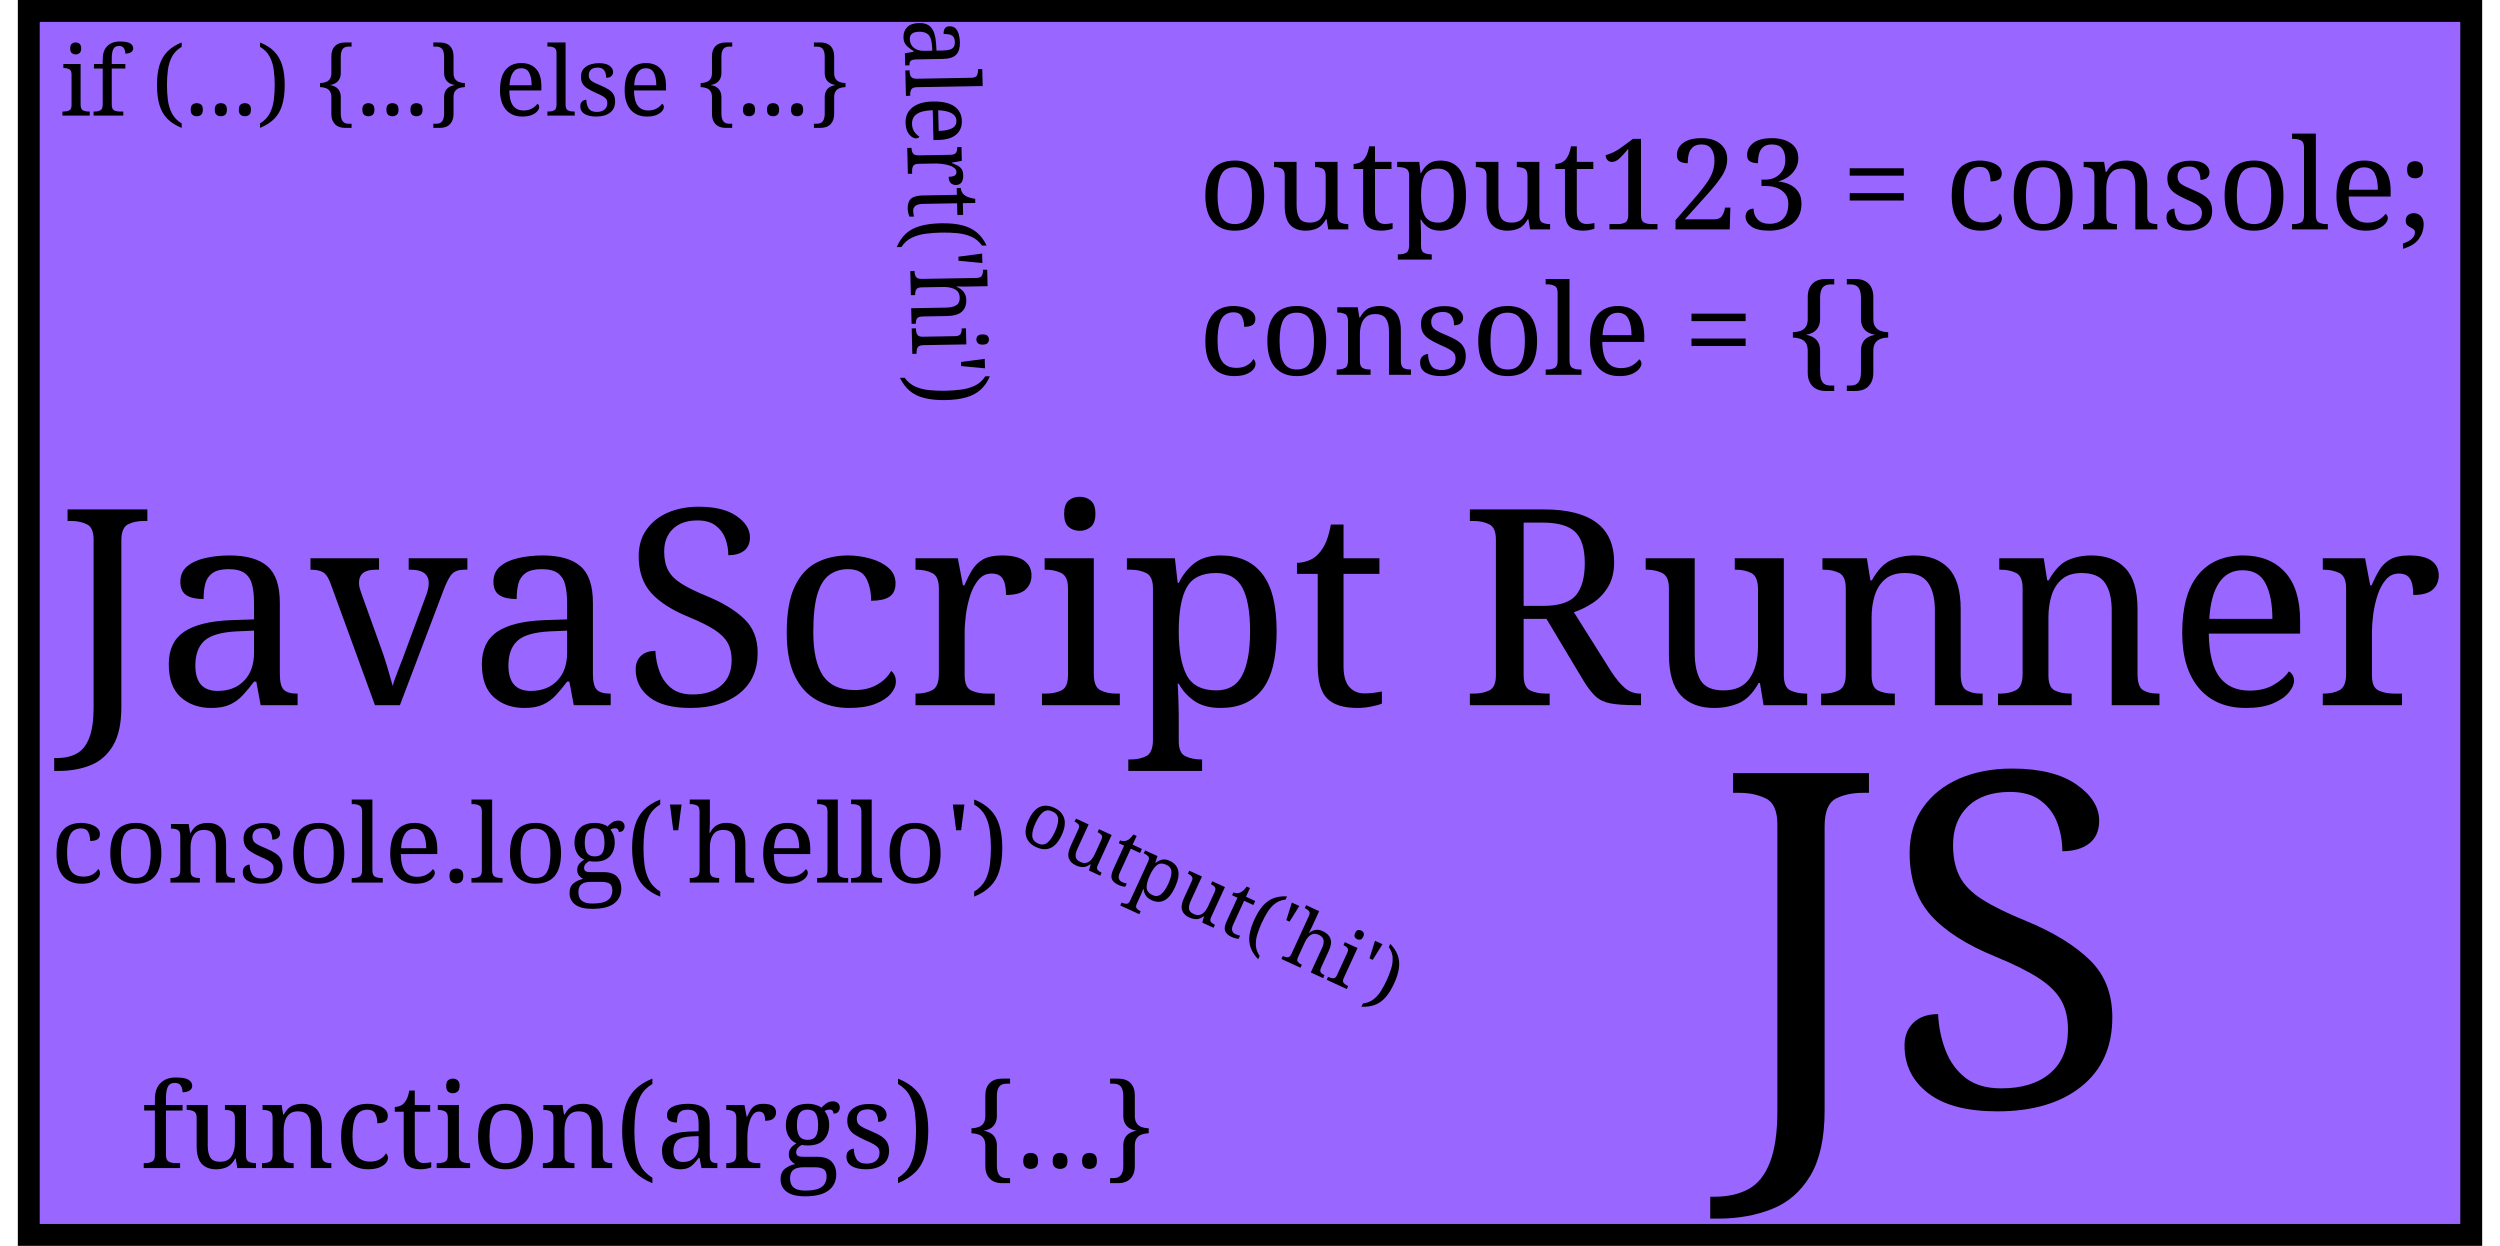
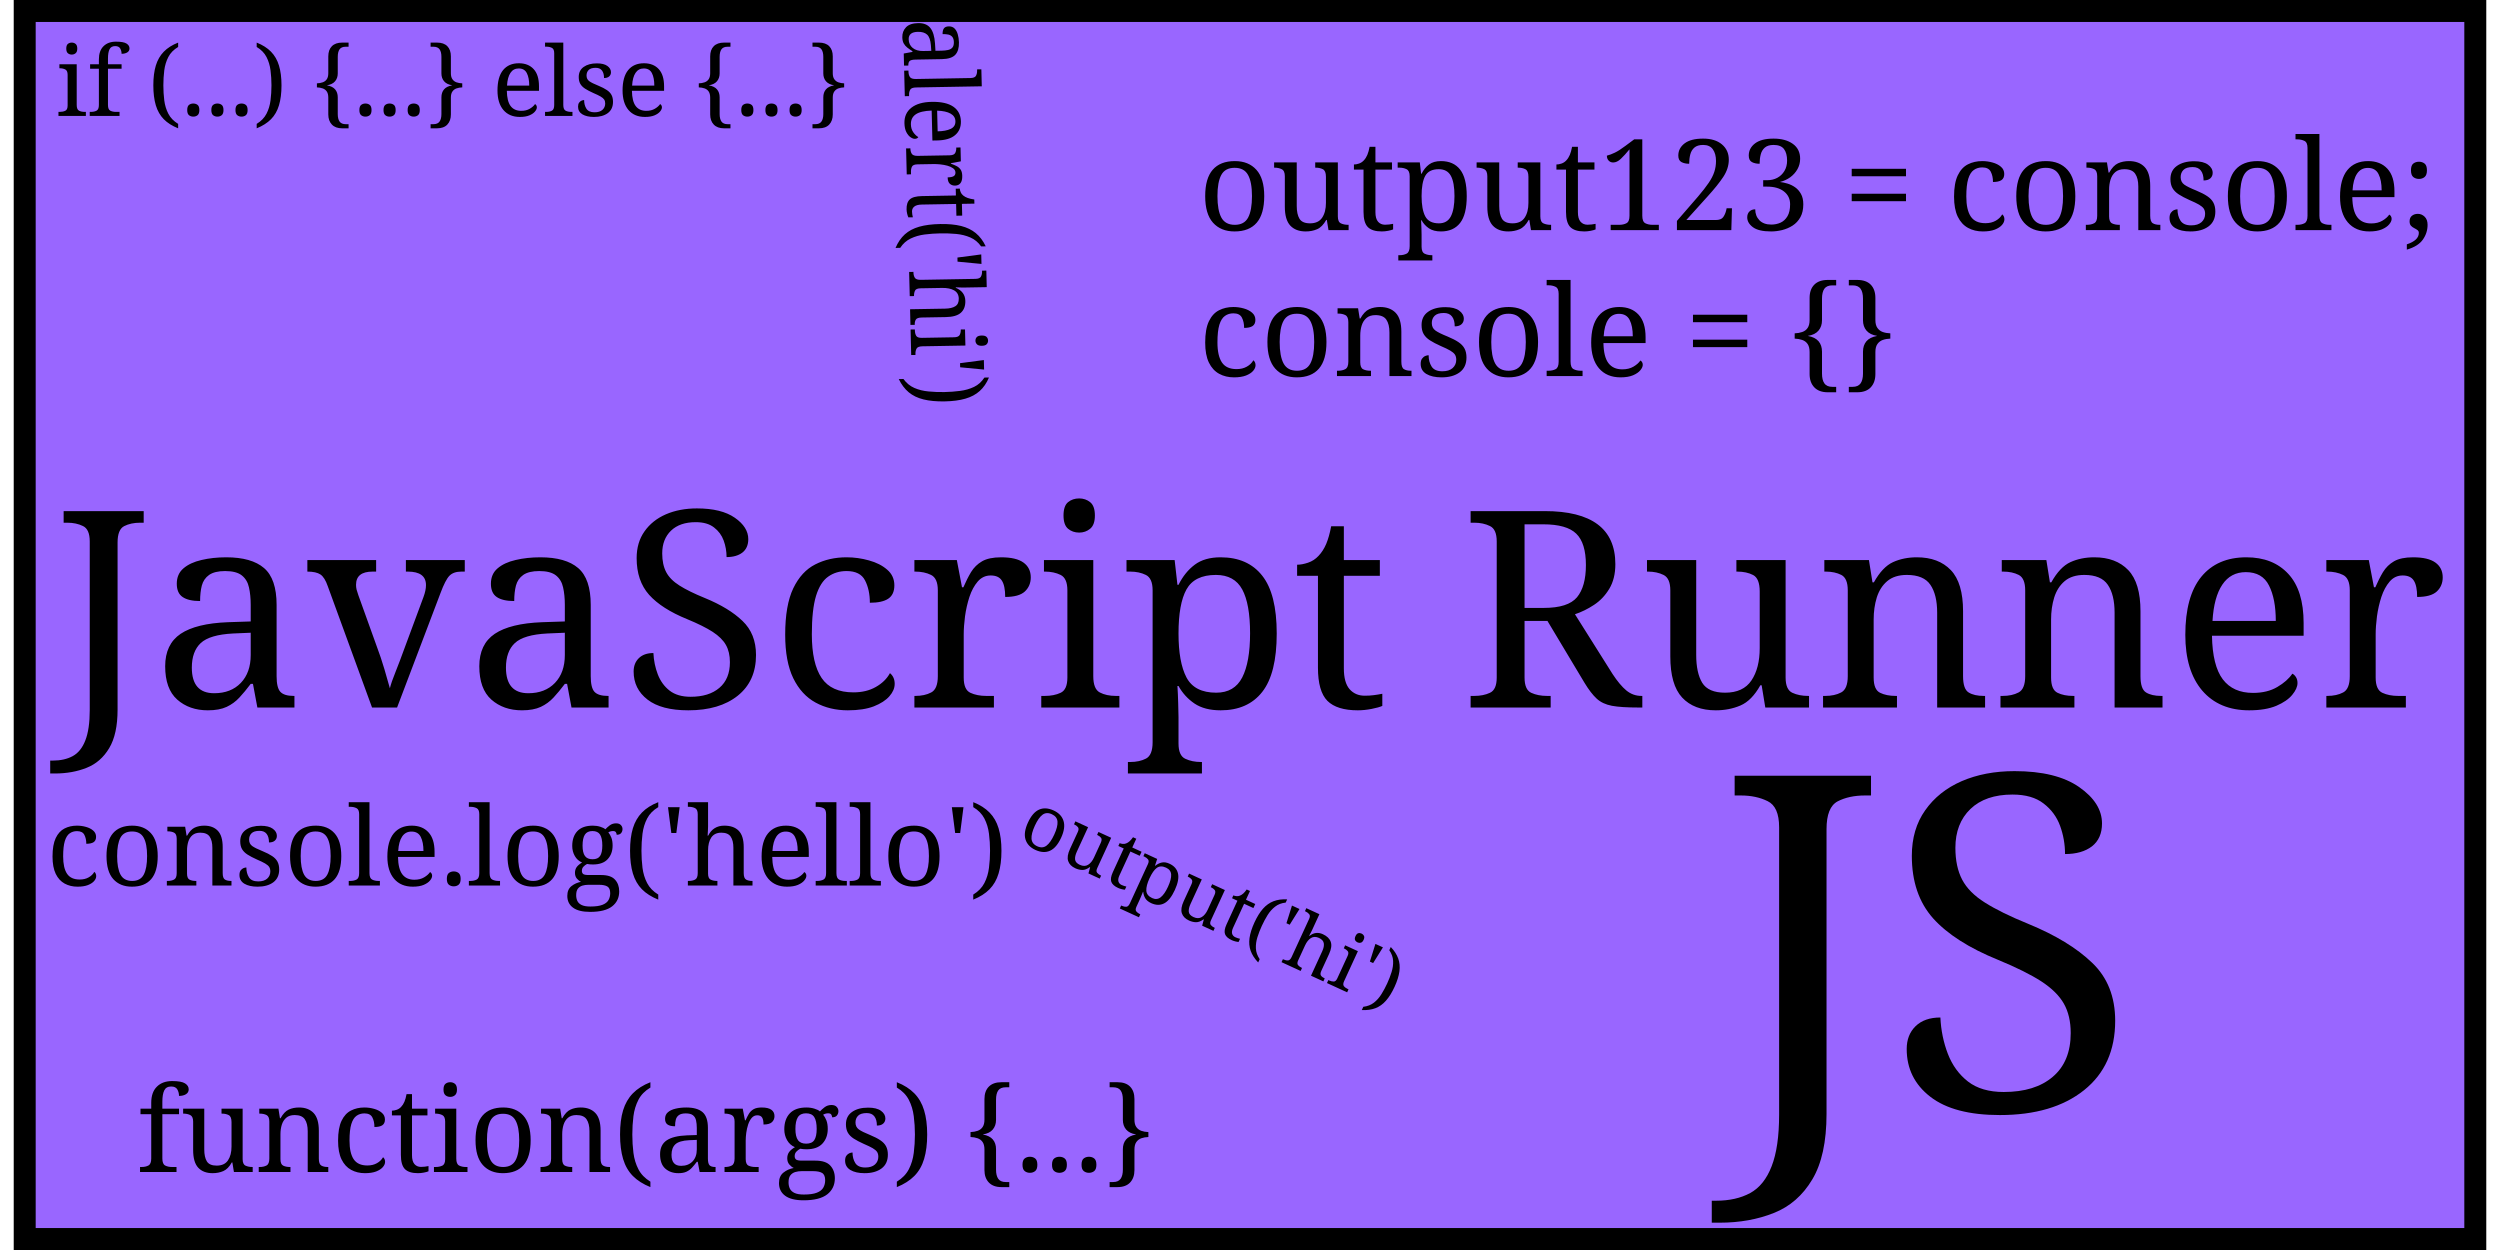
- <svg xmlns="http://www.w3.org/2000/svg" version="1.1" width="602" height="300" viewBox="0,0,225.2,113.85">
+ <svg xmlns="http://www.w3.org/2000/svg" version="1.1" width="600" height="300" viewBox="0,0,225.2,113.85">
  <g transform="translate(-127.4,-123.075)">
    <g stroke-miterlimit="10">
      <path d="M128.4,235.925v-111.85h223.2v111.85z" fill="#9966ff" stroke="#000000" stroke-width="2" />
      <text transform="translate(130.9966,187.516) scale(0.62634,0.62634)" font-size="40" xml:space="preserve" fill="#000000" stroke="none" stroke-width="1" font-family="Serif" font-weight="normal" text-anchor="start">
        <tspan x="0" dy="0">JavaScript Runner</tspan>
      </text>
      <text transform="translate(130.3836,203.7324) scale(0.24982,0.24982)" font-size="40" xml:space="preserve" fill="#000000" stroke="none" stroke-width="1" font-family="Serif" font-weight="normal" text-anchor="start">
        <tspan x="0" dy="0">console.log('hello')</tspan>
      </text>
      <text transform="translate(218.6222,199.5656) rotate(24.68116) scale(0.17796,0.17796)" font-size="40" xml:space="preserve" fill="#000000" stroke="none" stroke-width="1" font-family="Serif" font-weight="normal" text-anchor="start">
        <tspan x="0" dy="0">output('hi')</tspan>
      </text>
      <text transform="translate(138.6141,229.8188) scale(0.26888,0.26888)" font-size="40" xml:space="preserve" fill="#000000" stroke="none" stroke-width="1" font-family="Serif" font-weight="normal" text-anchor="start">
        <tspan x="0" dy="0">function(args) {...}</tspan>
      </text>
      <text transform="translate(282.5246,224.2008) scale(1.06695,1.06695)" font-size="40" xml:space="preserve" fill="#000000" stroke="none" stroke-width="1" font-family="Serif" font-weight="normal" text-anchor="start">
        <tspan x="0" dy="0">JS</tspan>
      </text>
      <text transform="translate(131.2723,133.6365) scale(0.21975,0.21975)" font-size="40" xml:space="preserve" fill="#000000" stroke="none" stroke-width="1" font-family="Serif" font-weight="normal" text-anchor="start">
        <tspan x="0" dy="0">if (...) {...} else {...}</tspan>
      </text>
      <text transform="translate(208.3852,124.7953) rotate(88.58431) scale(0.20477,0.23124) skewX(-0.46094)" font-size="40" xml:space="preserve" fill="#000000" stroke="none" stroke-width="1" font-family="Serif" font-weight="normal" text-anchor="start">
        <tspan x="0" dy="0">alert('hi')</tspan>
      </text>
      <text transform="translate(235.2846,144.0379) scale(0.28798,0.28798)" font-size="40" xml:space="preserve" fill="#000000" stroke="none" stroke-width="1" font-family="Serif" font-weight="normal" text-anchor="start">
        <tspan x="0" dy="0">output123 = console;</tspan>
        <tspan x="0" dy="46.15px">console = {}</tspan>
      </text>
    </g>
  </g>
</svg>
